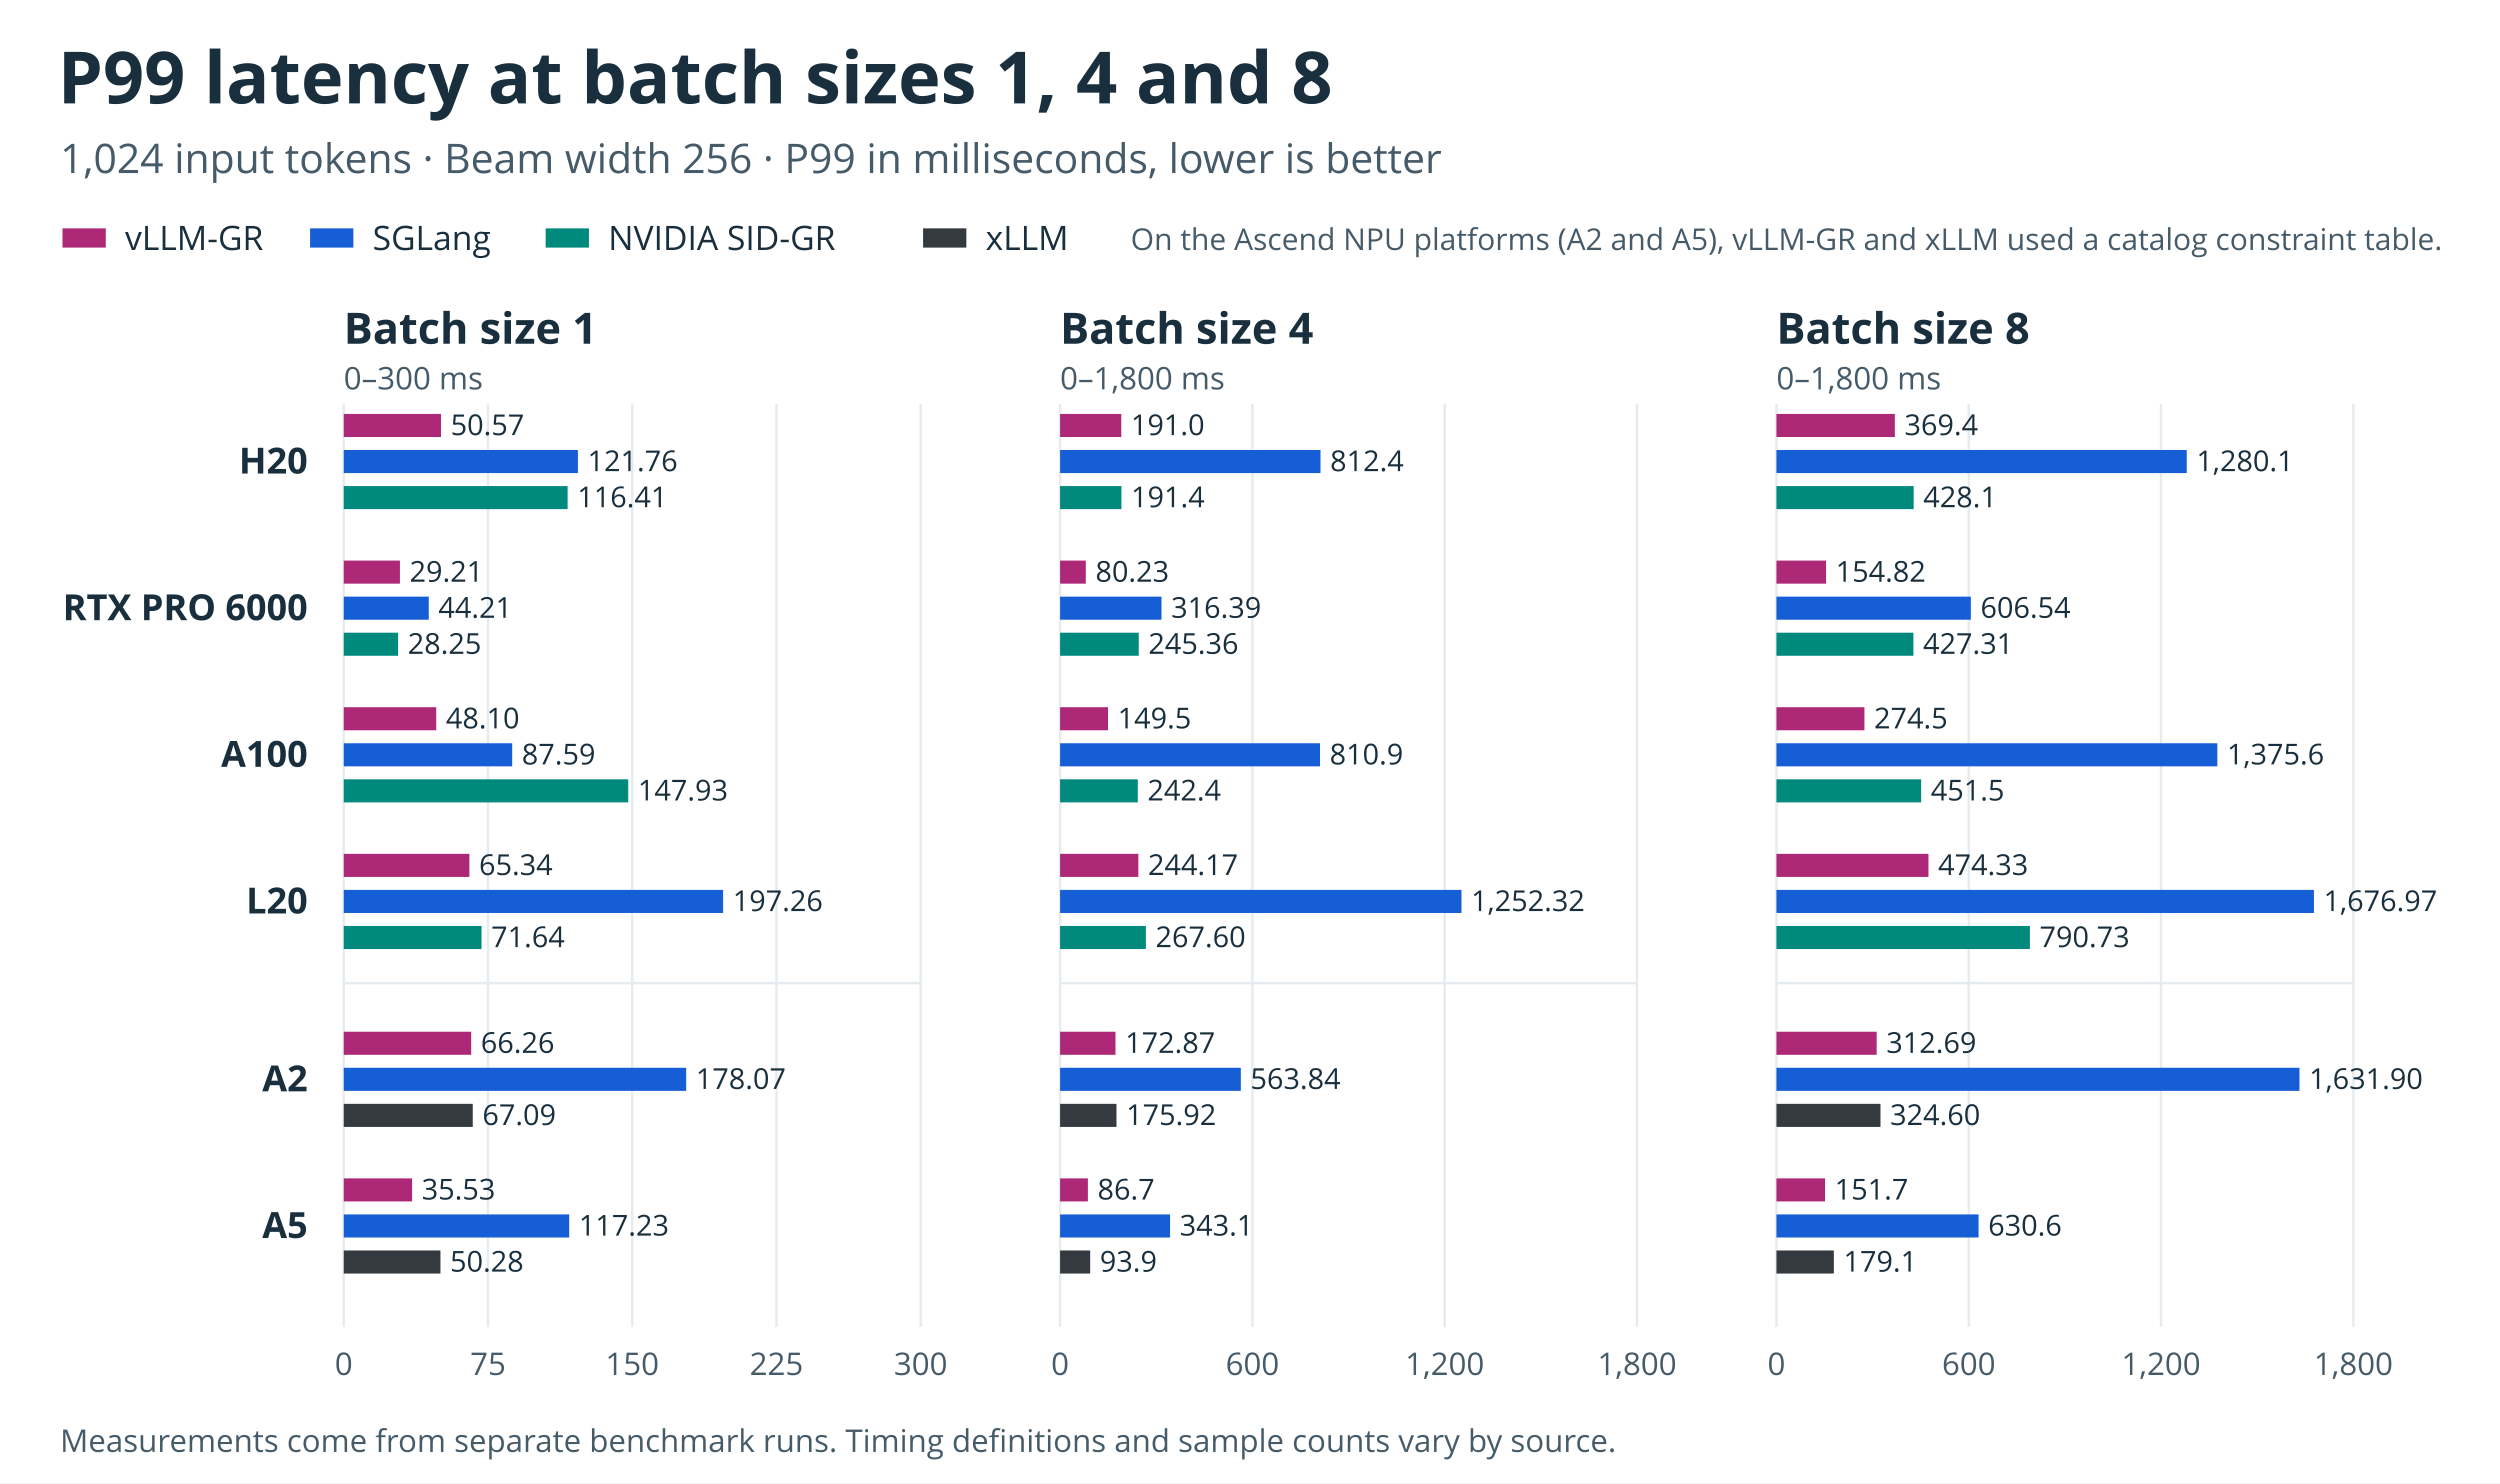
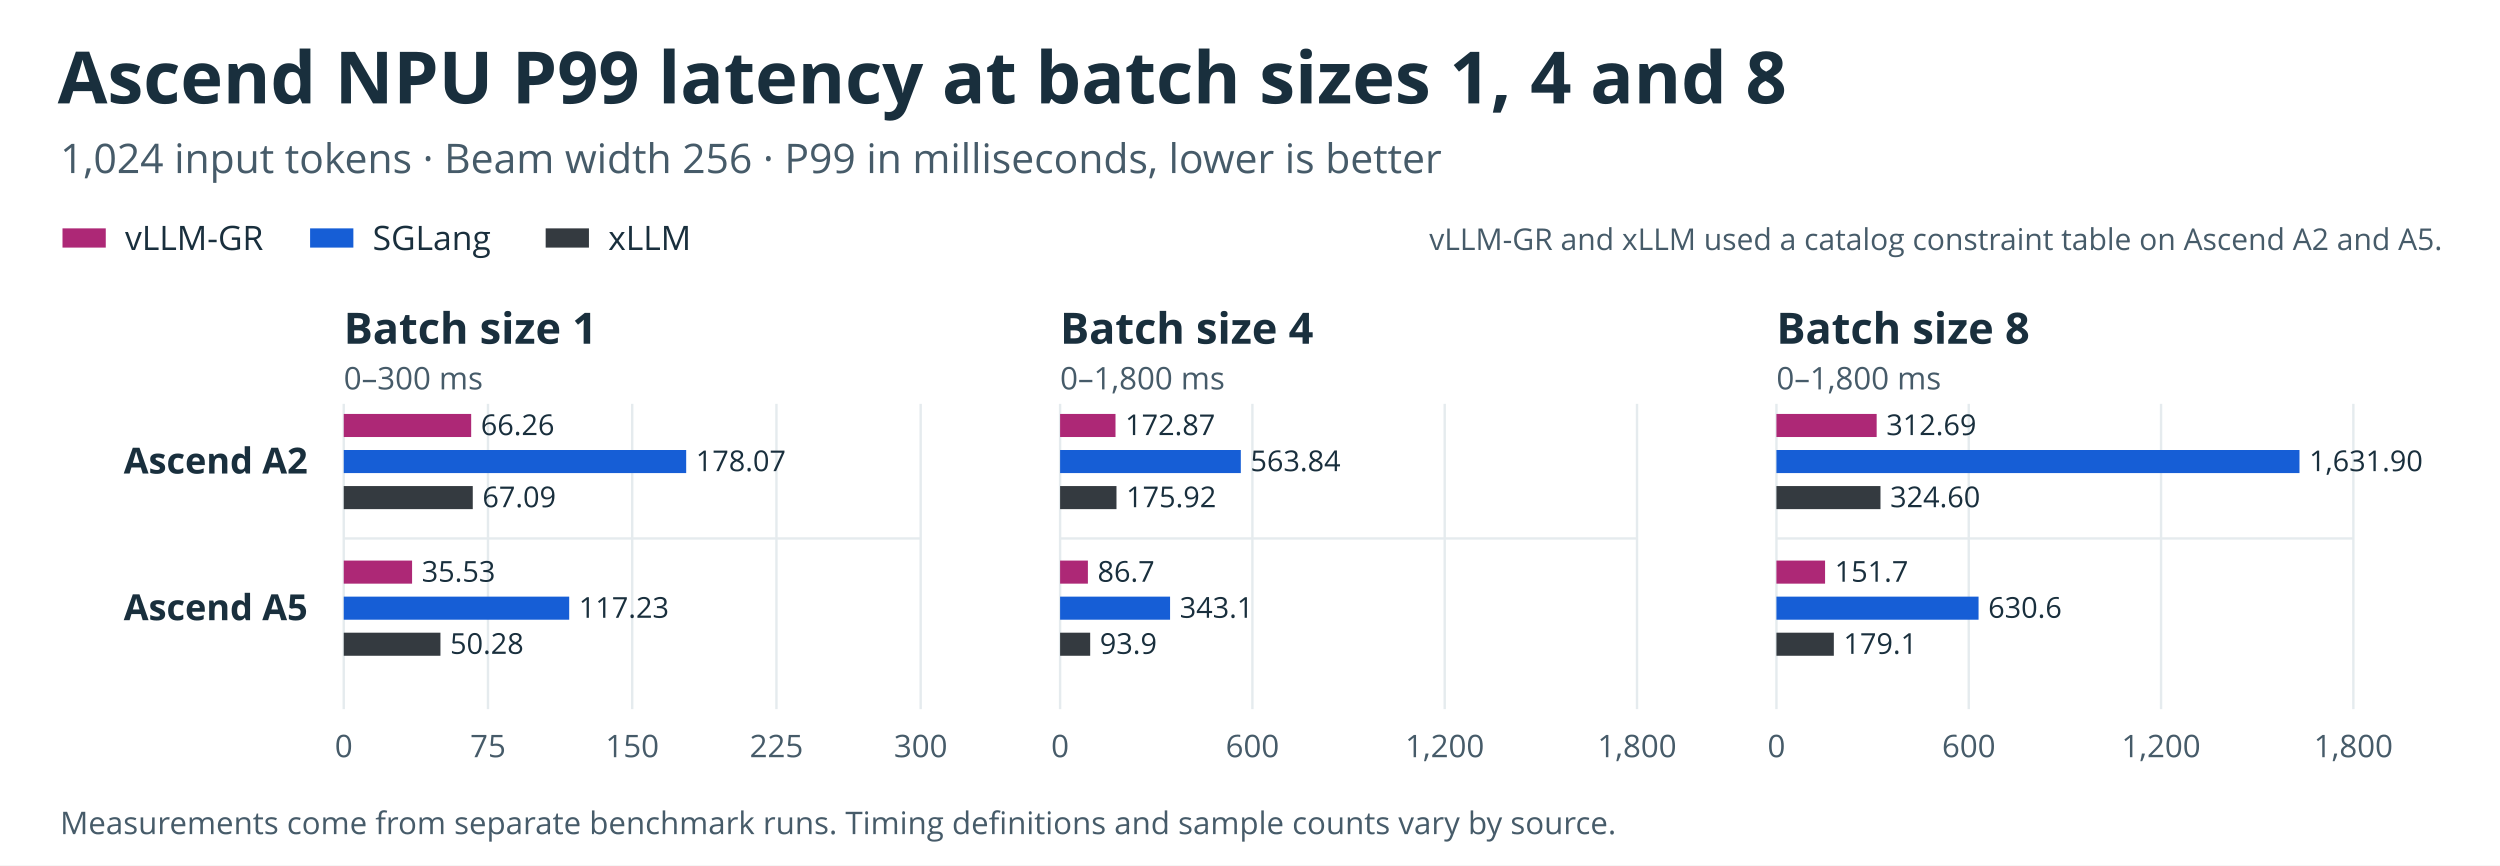
- <svg xmlns="http://www.w3.org/2000/svg" width="1040" height="617" viewBox="0 0 1040 617" font-family="Open Sans, Arial, Helvetica, sans-serif" role="img" aria-labelledby="t d">
-   <rect x="0" y="0" width="1040" height="617" fill="white" />
-   <text x="24" y="43" font-size="30" fill="#192F3D" font-weight="700">P99 latency at batch sizes 1, 4 and 8</text>
+ <svg xmlns="http://www.w3.org/2000/svg" width="1040" height="360" viewBox="0 0 1040 360" font-family="Open Sans, Arial, Helvetica, sans-serif" role="img" aria-labelledby="t d">
+   <rect x="0" y="0" width="1040" height="360" fill="white" />
+   <text x="24" y="43" font-size="30" fill="#192F3D" font-weight="700">Ascend NPU P99 latency at batch sizes 1, 4 and 8</text>
  <text x="25" y="72" font-size="17" fill="#465B69">1,024 input tokens   ·   Beam width 256   ·   P99 in milliseconds, lower is better</text>
  <rect x="26" y="95" width="18" height="8" fill="#AD2876" />
  <text x="52" y="104" font-size="14" fill="#192F3D">vLLM-GR</text>
  <rect x="129" y="95" width="18" height="8" fill="#165ED6" />
  <text x="155" y="104" font-size="14" fill="#192F3D">SGLang</text>
-   <rect x="227" y="95" width="18" height="8" fill="#008A7D" />
-   <text x="253" y="104" font-size="14" fill="#192F3D">NVIDIA SID-GR</text>
-   <rect x="384" y="95" width="18" height="8" fill="#343A40" />
-   <text x="410" y="104" font-size="14" fill="#192F3D">xLLM</text>
-   <text x="1016" y="104" font-size="12.5" fill="#465B69" text-anchor="end">On the Ascend NPU platforms (A2 and A5), vLLM-GR and xLLM used a catalog constraint table.</text>
+   <rect x="227" y="95" width="18" height="8" fill="#343A40" />
+   <text x="253" y="104" font-size="14" fill="#192F3D">xLLM</text>
+   <text x="1016" y="104" font-size="12.5" fill="#465B69" text-anchor="end">vLLM-GR and xLLM used a catalog constraint table on Ascend A2 and A5.</text>
  <text x="143" y="143" font-size="18" fill="#192F3D" font-weight="700">Batch size 1</text>
  <text x="143" y="162" font-size="13" fill="#465B69">0–300 ms</text>
-   <path d="M143 168V552" stroke="#E5EBEE" stroke-width="1" fill="none" />
-   <text x="143" y="572" font-size="13" fill="#465B69" text-anchor="middle">0</text>
-   <path d="M203 168V552" stroke="#E5EBEE" stroke-width="1" fill="none" />
-   <text x="203" y="572" font-size="13" fill="#465B69" text-anchor="middle">75</text>
-   <path d="M263 168V552" stroke="#E5EBEE" stroke-width="1" fill="none" />
-   <text x="263" y="572" font-size="13" fill="#465B69" text-anchor="middle">150</text>
-   <path d="M323 168V552" stroke="#E5EBEE" stroke-width="1" fill="none" />
-   <text x="323" y="572" font-size="13" fill="#465B69" text-anchor="middle">225</text>
-   <path d="M383 168V552" stroke="#E5EBEE" stroke-width="1" fill="none" />
-   <text x="383" y="572" font-size="13" fill="#465B69" text-anchor="middle">300</text>
-   <text x="128" y="197.0" font-size="15" fill="#192F3D" text-anchor="end" font-weight="700">H20</text>
-   <rect x="143" y="172.2" width="40.456" height="9.6" fill="#AD2876" />
-   <text x="187.46" y="181" font-size="12" fill="#192F3D">50.57</text>
-   <rect x="143" y="187.2" width="97.408" height="9.6" fill="#165ED6" />
-   <text x="244.41" y="196" font-size="12" fill="#192F3D">121.76</text>
-   <rect x="143" y="202.2" width="93.128" height="9.6" fill="#008A7D" />
-   <text x="240.13" y="211" font-size="12" fill="#192F3D">116.41</text>
-   <text x="128" y="258.0" font-size="15" fill="#192F3D" text-anchor="end" font-weight="700">RTX PRO 6000</text>
-   <rect x="143" y="233.2" width="23.368" height="9.6" fill="#AD2876" />
-   <text x="170.37" y="242" font-size="12" fill="#192F3D">29.21</text>
-   <rect x="143" y="248.2" width="35.368" height="9.6" fill="#165ED6" />
-   <text x="182.37" y="257" font-size="12" fill="#192F3D">44.21</text>
-   <rect x="143" y="263.2" width="22.600" height="9.6" fill="#008A7D" />
-   <text x="169.60" y="272" font-size="12" fill="#192F3D">28.25</text>
-   <text x="128" y="319.0" font-size="15" fill="#192F3D" text-anchor="end" font-weight="700">A100</text>
-   <rect x="143" y="294.2" width="38.476" height="9.6" fill="#AD2876" />
-   <text x="185.48" y="303" font-size="12" fill="#192F3D">48.10</text>
-   <rect x="143" y="309.2" width="70.070" height="9.6" fill="#165ED6" />
-   <text x="217.07" y="318" font-size="12" fill="#192F3D">87.59</text>
-   <rect x="143" y="324.2" width="118.348" height="9.6" fill="#008A7D" />
-   <text x="265.35" y="333" font-size="12" fill="#192F3D">147.93</text>
-   <text x="128" y="380.0" font-size="15" fill="#192F3D" text-anchor="end" font-weight="700">L20</text>
-   <rect x="143" y="355.2" width="52.272" height="9.6" fill="#AD2876" />
-   <text x="199.27" y="364" font-size="12" fill="#192F3D">65.34</text>
-   <rect x="143" y="370.2" width="157.808" height="9.6" fill="#165ED6" />
-   <text x="304.81" y="379" font-size="12" fill="#192F3D">197.26</text>
-   <rect x="143" y="385.2" width="57.312" height="9.6" fill="#008A7D" />
-   <text x="204.31" y="394" font-size="12" fill="#192F3D">71.64</text>
-   <text x="128" y="454.0" font-size="15" fill="#192F3D" text-anchor="end" font-weight="700">A2</text>
-   <text x="128" y="515.0" font-size="15" fill="#192F3D" text-anchor="end" font-weight="700">A5</text>
-   <rect x="143" y="429.2" width="53.009" height="9.6" fill="#AD2876" />
-   <text x="200.01" y="438" font-size="12" fill="#192F3D">66.26</text>
-   <rect x="143" y="444.2" width="142.452" height="9.6" fill="#165ED6" />
-   <text x="289.45" y="453" font-size="12" fill="#192F3D">178.07</text>
-   <rect x="143" y="459.2" width="53.670" height="9.6" fill="#343A40" />
-   <text x="200.67" y="468" font-size="12" fill="#192F3D">67.09</text>
-   <rect x="143" y="490.2" width="28.425" height="9.6" fill="#AD2876" />
-   <text x="175.42" y="499" font-size="12" fill="#192F3D">35.53</text>
-   <rect x="143" y="505.2" width="93.787" height="9.6" fill="#165ED6" />
-   <text x="240.79" y="514" font-size="12" fill="#192F3D">117.23</text>
-   <rect x="143" y="520.2" width="40.225" height="9.6" fill="#343A40" />
-   <text x="187.23" y="529" font-size="12" fill="#192F3D">50.28</text>
-   <path d="M143 409h240" stroke="#E5EBEE" stroke-width="1" fill="none" />
+   <path d="M143 168V295" stroke="#E5EBEE" stroke-width="1" fill="none" />
+   <text x="143" y="315" font-size="13" fill="#465B69" text-anchor="middle">0</text>
+   <path d="M203 168V295" stroke="#E5EBEE" stroke-width="1" fill="none" />
+   <text x="203" y="315" font-size="13" fill="#465B69" text-anchor="middle">75</text>
+   <path d="M263 168V295" stroke="#E5EBEE" stroke-width="1" fill="none" />
+   <text x="263" y="315" font-size="13" fill="#465B69" text-anchor="middle">150</text>
+   <path d="M323 168V295" stroke="#E5EBEE" stroke-width="1" fill="none" />
+   <text x="323" y="315" font-size="13" fill="#465B69" text-anchor="middle">225</text>
+   <path d="M383 168V295" stroke="#E5EBEE" stroke-width="1" fill="none" />
+   <text x="383" y="315" font-size="13" fill="#465B69" text-anchor="middle">300</text>
+   <text x="128" y="197" font-size="15" fill="#192F3D" text-anchor="end" font-weight="700">Ascend A2</text>
+   <text x="128" y="258" font-size="15" fill="#192F3D" text-anchor="end" font-weight="700">Ascend A5</text>
+   <rect x="143" y="172.2" width="53.009" height="9.6" fill="#AD2876" />
+   <text x="200.01" y="181" font-size="12" fill="#192F3D">66.26</text>
+   <rect x="143" y="187.2" width="142.452" height="9.6" fill="#165ED6" />
+   <text x="289.45" y="196" font-size="12" fill="#192F3D">178.07</text>
+   <rect x="143" y="202.2" width="53.670" height="9.6" fill="#343A40" />
+   <text x="200.67" y="211" font-size="12" fill="#192F3D">67.09</text>
+   <rect x="143" y="233.2" width="28.425" height="9.6" fill="#AD2876" />
+   <text x="175.42" y="242" font-size="12" fill="#192F3D">35.53</text>
+   <rect x="143" y="248.2" width="93.787" height="9.6" fill="#165ED6" />
+   <text x="240.79" y="257" font-size="12" fill="#192F3D">117.23</text>
+   <rect x="143" y="263.2" width="40.225" height="9.6" fill="#343A40" />
+   <text x="187.23" y="272" font-size="12" fill="#192F3D">50.28</text>
+   <path d="M143 224h240" stroke="#E5EBEE" stroke-width="1" fill="none" />
  <text x="441" y="143" font-size="18" fill="#192F3D" font-weight="700">Batch size 4</text>
  <text x="441" y="162" font-size="13" fill="#465B69">0–1,800 ms</text>
-   <path d="M441 168V552" stroke="#E5EBEE" stroke-width="1" fill="none" />
-   <text x="441" y="572" font-size="13" fill="#465B69" text-anchor="middle">0</text>
-   <path d="M521 168V552" stroke="#E5EBEE" stroke-width="1" fill="none" />
-   <text x="521" y="572" font-size="13" fill="#465B69" text-anchor="middle">600</text>
-   <path d="M601 168V552" stroke="#E5EBEE" stroke-width="1" fill="none" />
-   <text x="601" y="572" font-size="13" fill="#465B69" text-anchor="middle">1,200</text>
-   <path d="M681 168V552" stroke="#E5EBEE" stroke-width="1" fill="none" />
-   <text x="681" y="572" font-size="13" fill="#465B69" text-anchor="middle">1,800</text>
-   <rect x="441" y="172.2" width="25.459" height="9.6" fill="#AD2876" />
-   <text x="470.46" y="181" font-size="12" fill="#192F3D">191.0</text>
-   <rect x="441" y="187.2" width="108.324" height="9.6" fill="#165ED6" />
-   <text x="553.32" y="196" font-size="12" fill="#192F3D">812.4</text>
-   <rect x="441" y="202.2" width="25.515" height="9.6" fill="#008A7D" />
-   <text x="470.51" y="211" font-size="12" fill="#192F3D">191.4</text>
-   <rect x="441" y="233.2" width="10.697" height="9.6" fill="#AD2876" />
-   <text x="455.70" y="242" font-size="12" fill="#192F3D">80.23</text>
-   <rect x="441" y="248.2" width="42.184" height="9.6" fill="#165ED6" />
-   <text x="487.18" y="257" font-size="12" fill="#192F3D">316.39</text>
-   <rect x="441" y="263.2" width="32.715" height="9.6" fill="#008A7D" />
-   <text x="477.71" y="272" font-size="12" fill="#192F3D">245.36</text>
-   <rect x="441" y="294.2" width="19.929" height="9.6" fill="#AD2876" />
-   <text x="464.93" y="303" font-size="12" fill="#192F3D">149.5</text>
-   <rect x="441" y="309.2" width="108.118" height="9.6" fill="#165ED6" />
-   <text x="553.12" y="318" font-size="12" fill="#192F3D">810.9</text>
-   <rect x="441" y="324.2" width="32.322" height="9.6" fill="#008A7D" />
-   <text x="477.32" y="333" font-size="12" fill="#192F3D">242.4</text>
-   <rect x="441" y="355.2" width="32.556" height="9.6" fill="#AD2876" />
-   <text x="477.56" y="364" font-size="12" fill="#192F3D">244.17</text>
-   <rect x="441" y="370.2" width="166.976" height="9.6" fill="#165ED6" />
-   <text x="611.98" y="379" font-size="12" fill="#192F3D">1,252.32</text>
-   <rect x="441" y="385.2" width="35.680" height="9.6" fill="#008A7D" />
-   <text x="480.68" y="394" font-size="12" fill="#192F3D">267.60</text>
-   <rect x="441" y="429.2" width="23.049" height="9.6" fill="#AD2876" />
-   <text x="468.05" y="438" font-size="12" fill="#192F3D">172.87</text>
-   <rect x="441" y="444.2" width="75.179" height="9.6" fill="#165ED6" />
-   <text x="520.18" y="453" font-size="12" fill="#192F3D">563.84</text>
-   <rect x="441" y="459.2" width="23.457" height="9.6" fill="#343A40" />
-   <text x="468.46" y="468" font-size="12" fill="#192F3D">175.92</text>
-   <rect x="441" y="490.2" width="11.564" height="9.6" fill="#AD2876" />
-   <text x="456.56" y="499" font-size="12" fill="#192F3D">86.7</text>
-   <rect x="441" y="505.2" width="45.750" height="9.6" fill="#165ED6" />
-   <text x="490.75" y="514" font-size="12" fill="#192F3D">343.1</text>
-   <rect x="441" y="520.2" width="12.517" height="9.6" fill="#343A40" />
-   <text x="457.52" y="529" font-size="12" fill="#192F3D">93.9</text>
-   <path d="M441 409h240" stroke="#E5EBEE" stroke-width="1" fill="none" />
+   <path d="M441 168V295" stroke="#E5EBEE" stroke-width="1" fill="none" />
+   <text x="441" y="315" font-size="13" fill="#465B69" text-anchor="middle">0</text>
+   <path d="M521 168V295" stroke="#E5EBEE" stroke-width="1" fill="none" />
+   <text x="521" y="315" font-size="13" fill="#465B69" text-anchor="middle">600</text>
+   <path d="M601 168V295" stroke="#E5EBEE" stroke-width="1" fill="none" />
+   <text x="601" y="315" font-size="13" fill="#465B69" text-anchor="middle">1,200</text>
+   <path d="M681 168V295" stroke="#E5EBEE" stroke-width="1" fill="none" />
+   <text x="681" y="315" font-size="13" fill="#465B69" text-anchor="middle">1,800</text>
+   <rect x="441" y="172.2" width="23.049" height="9.6" fill="#AD2876" />
+   <text x="468.05" y="181" font-size="12" fill="#192F3D">172.87</text>
+   <rect x="441" y="187.2" width="75.179" height="9.6" fill="#165ED6" />
+   <text x="520.18" y="196" font-size="12" fill="#192F3D">563.84</text>
+   <rect x="441" y="202.2" width="23.457" height="9.6" fill="#343A40" />
+   <text x="468.46" y="211" font-size="12" fill="#192F3D">175.92</text>
+   <rect x="441" y="233.2" width="11.564" height="9.6" fill="#AD2876" />
+   <text x="456.56" y="242" font-size="12" fill="#192F3D">86.7</text>
+   <rect x="441" y="248.2" width="45.750" height="9.6" fill="#165ED6" />
+   <text x="490.75" y="257" font-size="12" fill="#192F3D">343.1</text>
+   <rect x="441" y="263.2" width="12.517" height="9.6" fill="#343A40" />
+   <text x="457.52" y="272" font-size="12" fill="#192F3D">93.9</text>
+   <path d="M441 224h240" stroke="#E5EBEE" stroke-width="1" fill="none" />
  <text x="739" y="143" font-size="18" fill="#192F3D" font-weight="700">Batch size 8</text>
  <text x="739" y="162" font-size="13" fill="#465B69">0–1,800 ms</text>
-   <path d="M739 168V552" stroke="#E5EBEE" stroke-width="1" fill="none" />
-   <text x="739" y="572" font-size="13" fill="#465B69" text-anchor="middle">0</text>
-   <path d="M819 168V552" stroke="#E5EBEE" stroke-width="1" fill="none" />
-   <text x="819" y="572" font-size="13" fill="#465B69" text-anchor="middle">600</text>
-   <path d="M899 168V552" stroke="#E5EBEE" stroke-width="1" fill="none" />
-   <text x="899" y="572" font-size="13" fill="#465B69" text-anchor="middle">1,200</text>
-   <path d="M979 168V552" stroke="#E5EBEE" stroke-width="1" fill="none" />
-   <text x="979" y="572" font-size="13" fill="#465B69" text-anchor="middle">1,800</text>
-   <rect x="739" y="172.2" width="49.253" height="9.6" fill="#AD2876" />
-   <text x="792.25" y="181" font-size="12" fill="#192F3D">369.4</text>
-   <rect x="739" y="187.2" width="170.687" height="9.6" fill="#165ED6" />
-   <text x="913.69" y="196" font-size="12" fill="#192F3D">1,280.1</text>
-   <rect x="739" y="202.2" width="57.083" height="9.6" fill="#008A7D" />
-   <text x="800.08" y="211" font-size="12" fill="#192F3D">428.1</text>
-   <rect x="739" y="233.2" width="20.640" height="9.6" fill="#AD2876" />
-   <text x="763.64" y="242" font-size="12" fill="#192F3D">154.82</text>
-   <rect x="739" y="248.2" width="80.871" height="9.6" fill="#165ED6" />
-   <text x="823.87" y="257" font-size="12" fill="#192F3D">606.54</text>
-   <rect x="739" y="263.2" width="56.977" height="9.6" fill="#008A7D" />
-   <text x="799.98" y="272" font-size="12" fill="#192F3D">427.31</text>
-   <rect x="739" y="294.2" width="36.605" height="9.6" fill="#AD2876" />
-   <text x="779.60" y="303" font-size="12" fill="#192F3D">274.5</text>
-   <rect x="739" y="309.2" width="183.410" height="9.6" fill="#165ED6" />
-   <text x="926.41" y="318" font-size="12" fill="#192F3D">1,375.6</text>
-   <rect x="739" y="324.2" width="60.199" height="9.6" fill="#008A7D" />
-   <text x="803.20" y="333" font-size="12" fill="#192F3D">451.5</text>
-   <rect x="739" y="355.2" width="63.244" height="9.6" fill="#AD2876" />
-   <text x="806.24" y="364" font-size="12" fill="#192F3D">474.33</text>
-   <rect x="739" y="370.2" width="223.596" height="9.6" fill="#165ED6" />
-   <text x="966.60" y="379" font-size="12" fill="#192F3D">1,676.97</text>
-   <rect x="739" y="385.2" width="105.431" height="9.6" fill="#008A7D" />
-   <text x="848.43" y="394" font-size="12" fill="#192F3D">790.73</text>
-   <rect x="739" y="429.2" width="41.692" height="9.6" fill="#AD2876" />
-   <text x="784.69" y="438" font-size="12" fill="#192F3D">312.69</text>
-   <rect x="739" y="444.2" width="217.587" height="9.6" fill="#165ED6" />
-   <text x="960.59" y="453" font-size="12" fill="#192F3D">1,631.90</text>
-   <rect x="739" y="459.2" width="43.280" height="9.6" fill="#343A40" />
-   <text x="786.28" y="468" font-size="12" fill="#192F3D">324.60</text>
-   <rect x="739" y="490.2" width="20.229" height="9.6" fill="#AD2876" />
-   <text x="763.23" y="499" font-size="12" fill="#192F3D">151.7</text>
-   <rect x="739" y="505.2" width="84.081" height="9.6" fill="#165ED6" />
-   <text x="827.08" y="514" font-size="12" fill="#192F3D">630.6</text>
-   <rect x="739" y="520.2" width="23.875" height="9.6" fill="#343A40" />
-   <text x="766.88" y="529" font-size="12" fill="#192F3D">179.1</text>
-   <path d="M739 409h240" stroke="#E5EBEE" stroke-width="1" fill="none" />
-   <text x="25" y="604" font-size="13" fill="#465B69">Measurements come from separate benchmark runs. Timing definitions and sample counts vary by source.</text>
+   <path d="M739 168V295" stroke="#E5EBEE" stroke-width="1" fill="none" />
+   <text x="739" y="315" font-size="13" fill="#465B69" text-anchor="middle">0</text>
+   <path d="M819 168V295" stroke="#E5EBEE" stroke-width="1" fill="none" />
+   <text x="819" y="315" font-size="13" fill="#465B69" text-anchor="middle">600</text>
+   <path d="M899 168V295" stroke="#E5EBEE" stroke-width="1" fill="none" />
+   <text x="899" y="315" font-size="13" fill="#465B69" text-anchor="middle">1,200</text>
+   <path d="M979 168V295" stroke="#E5EBEE" stroke-width="1" fill="none" />
+   <text x="979" y="315" font-size="13" fill="#465B69" text-anchor="middle">1,800</text>
+   <rect x="739" y="172.2" width="41.692" height="9.6" fill="#AD2876" />
+   <text x="784.69" y="181" font-size="12" fill="#192F3D">312.69</text>
+   <rect x="739" y="187.2" width="217.587" height="9.6" fill="#165ED6" />
+   <text x="960.59" y="196" font-size="12" fill="#192F3D">1,631.90</text>
+   <rect x="739" y="202.2" width="43.280" height="9.6" fill="#343A40" />
+   <text x="786.28" y="211" font-size="12" fill="#192F3D">324.60</text>
+   <rect x="739" y="233.2" width="20.229" height="9.6" fill="#AD2876" />
+   <text x="763.23" y="242" font-size="12" fill="#192F3D">151.7</text>
+   <rect x="739" y="248.2" width="84.081" height="9.6" fill="#165ED6" />
+   <text x="827.08" y="257" font-size="12" fill="#192F3D">630.6</text>
+   <rect x="739" y="263.2" width="23.875" height="9.6" fill="#343A40" />
+   <text x="766.88" y="272" font-size="12" fill="#192F3D">179.1</text>
+   <path d="M739 224h240" stroke="#E5EBEE" stroke-width="1" fill="none" />
+   <text x="25" y="347" font-size="13" fill="#465B69">Measurements come from separate benchmark runs. Timing definitions and sample counts vary by source.</text>
</svg>
